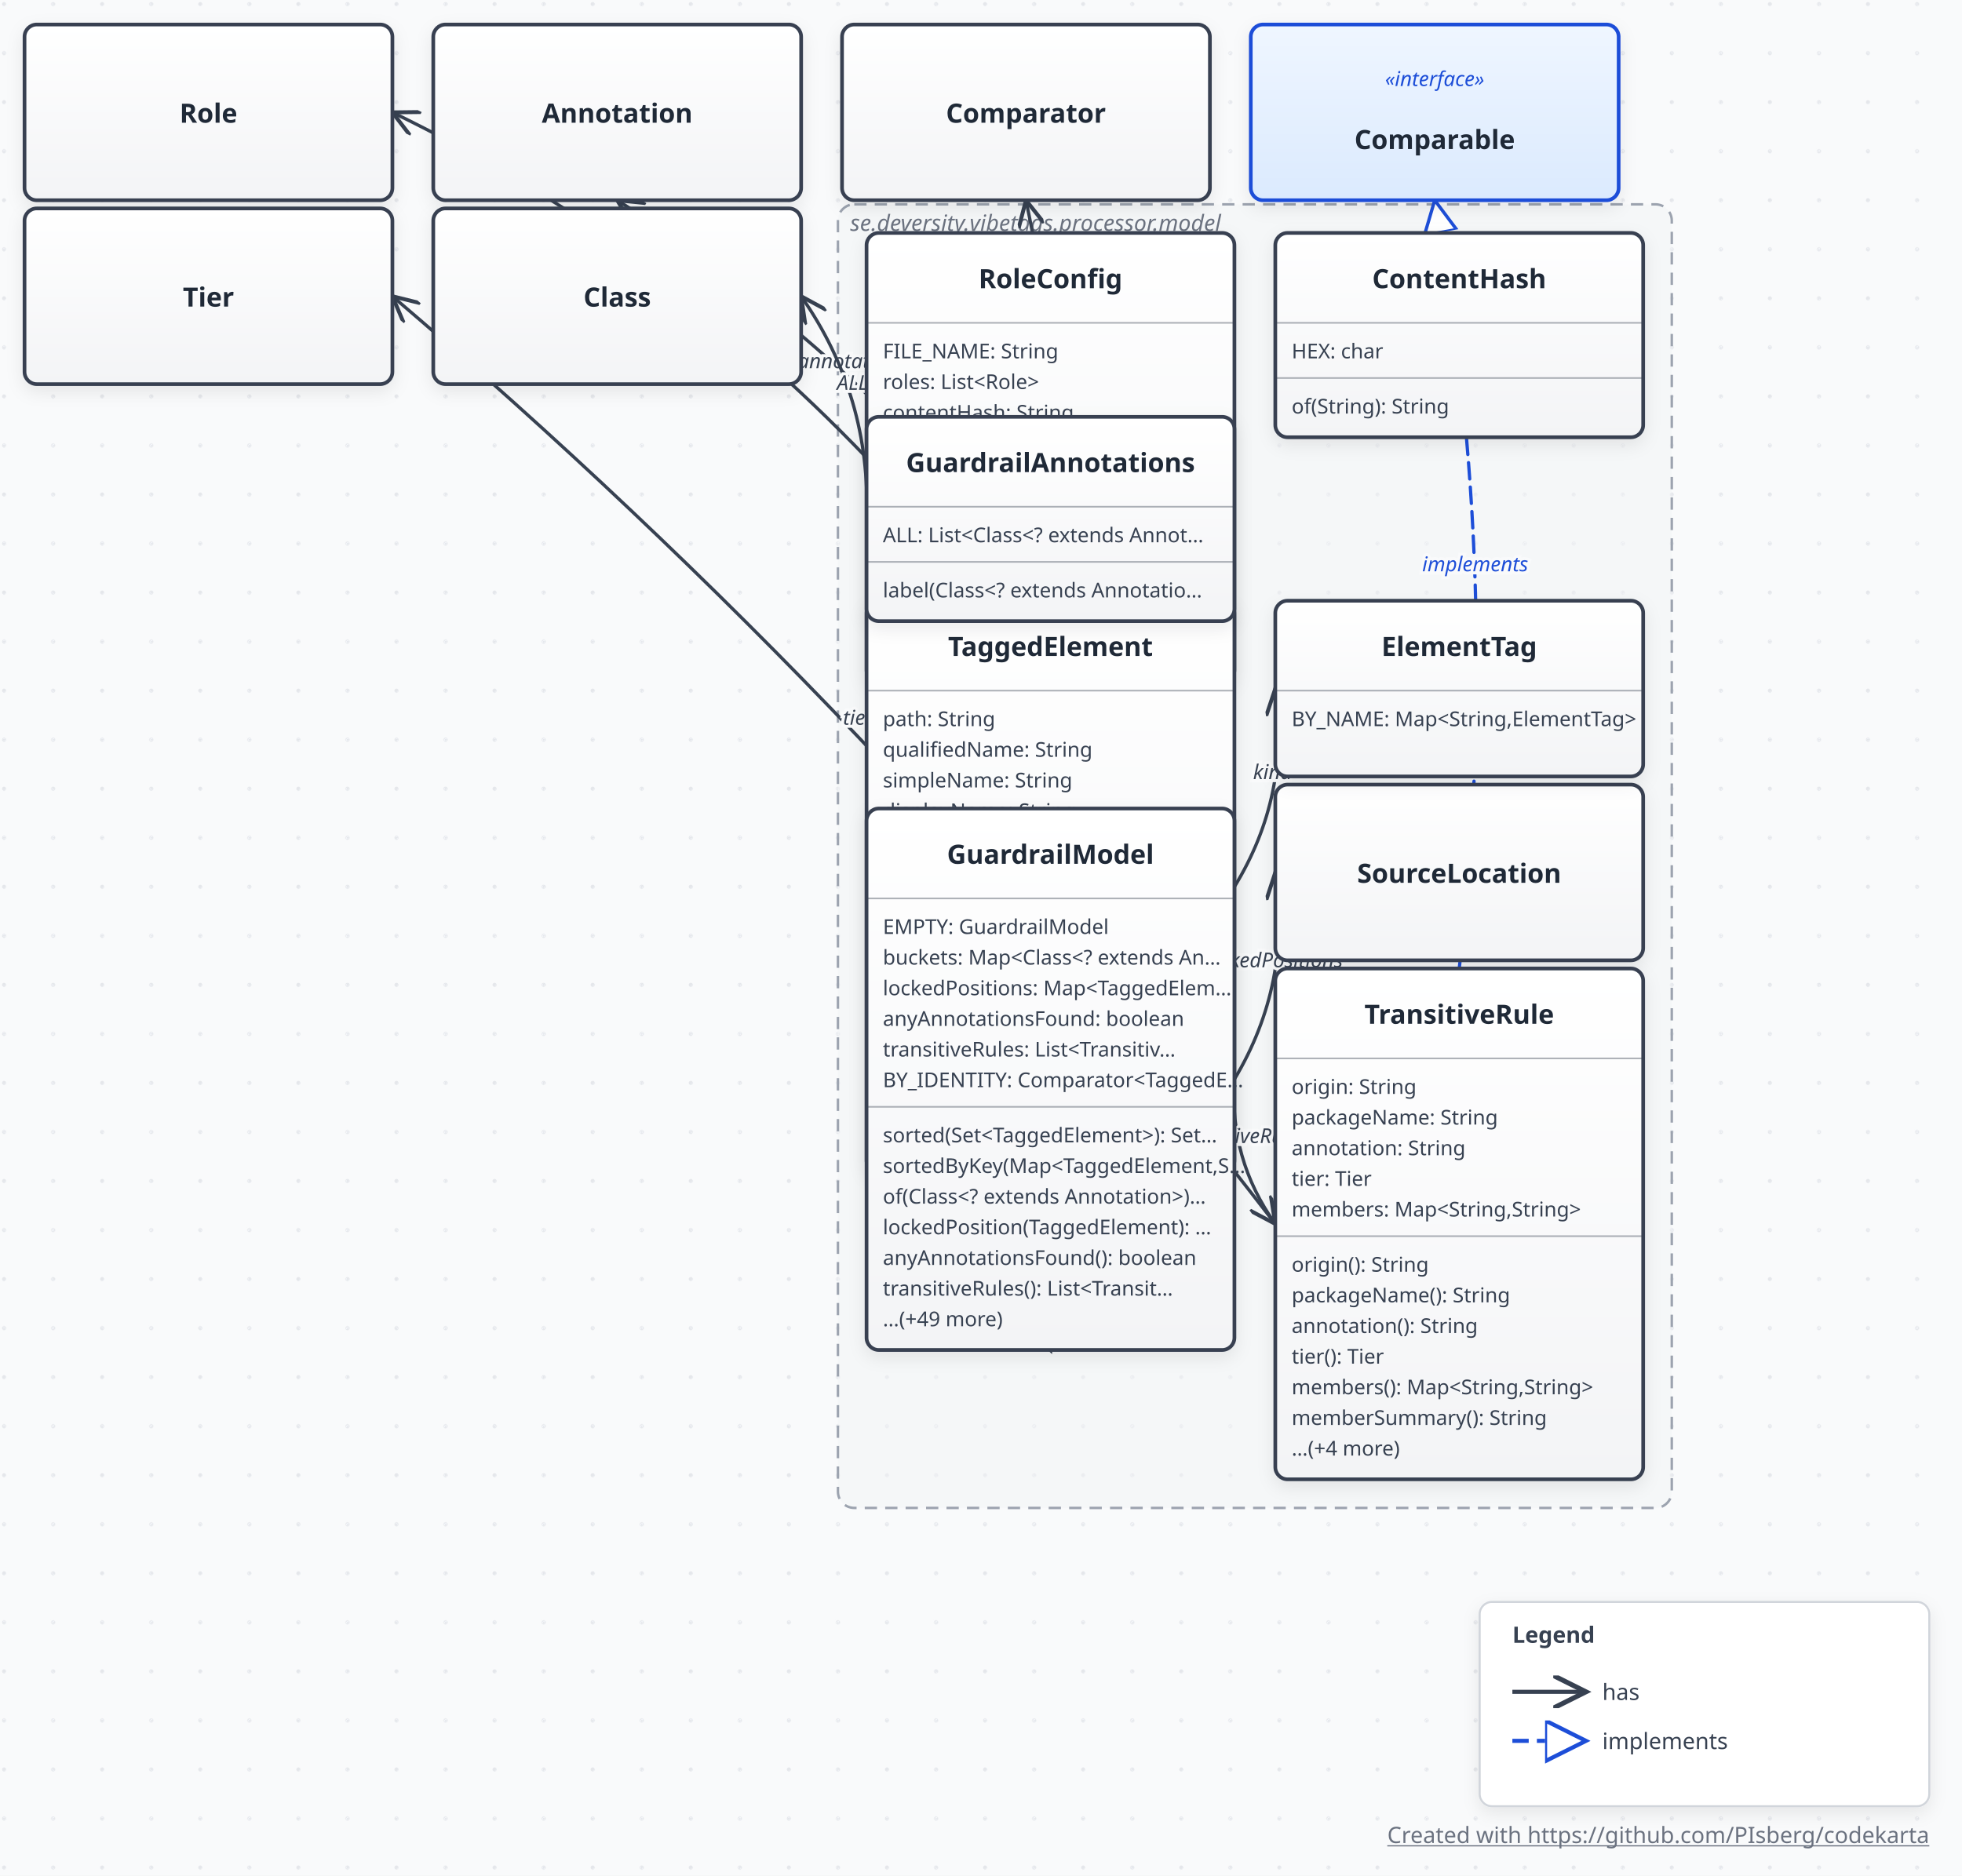
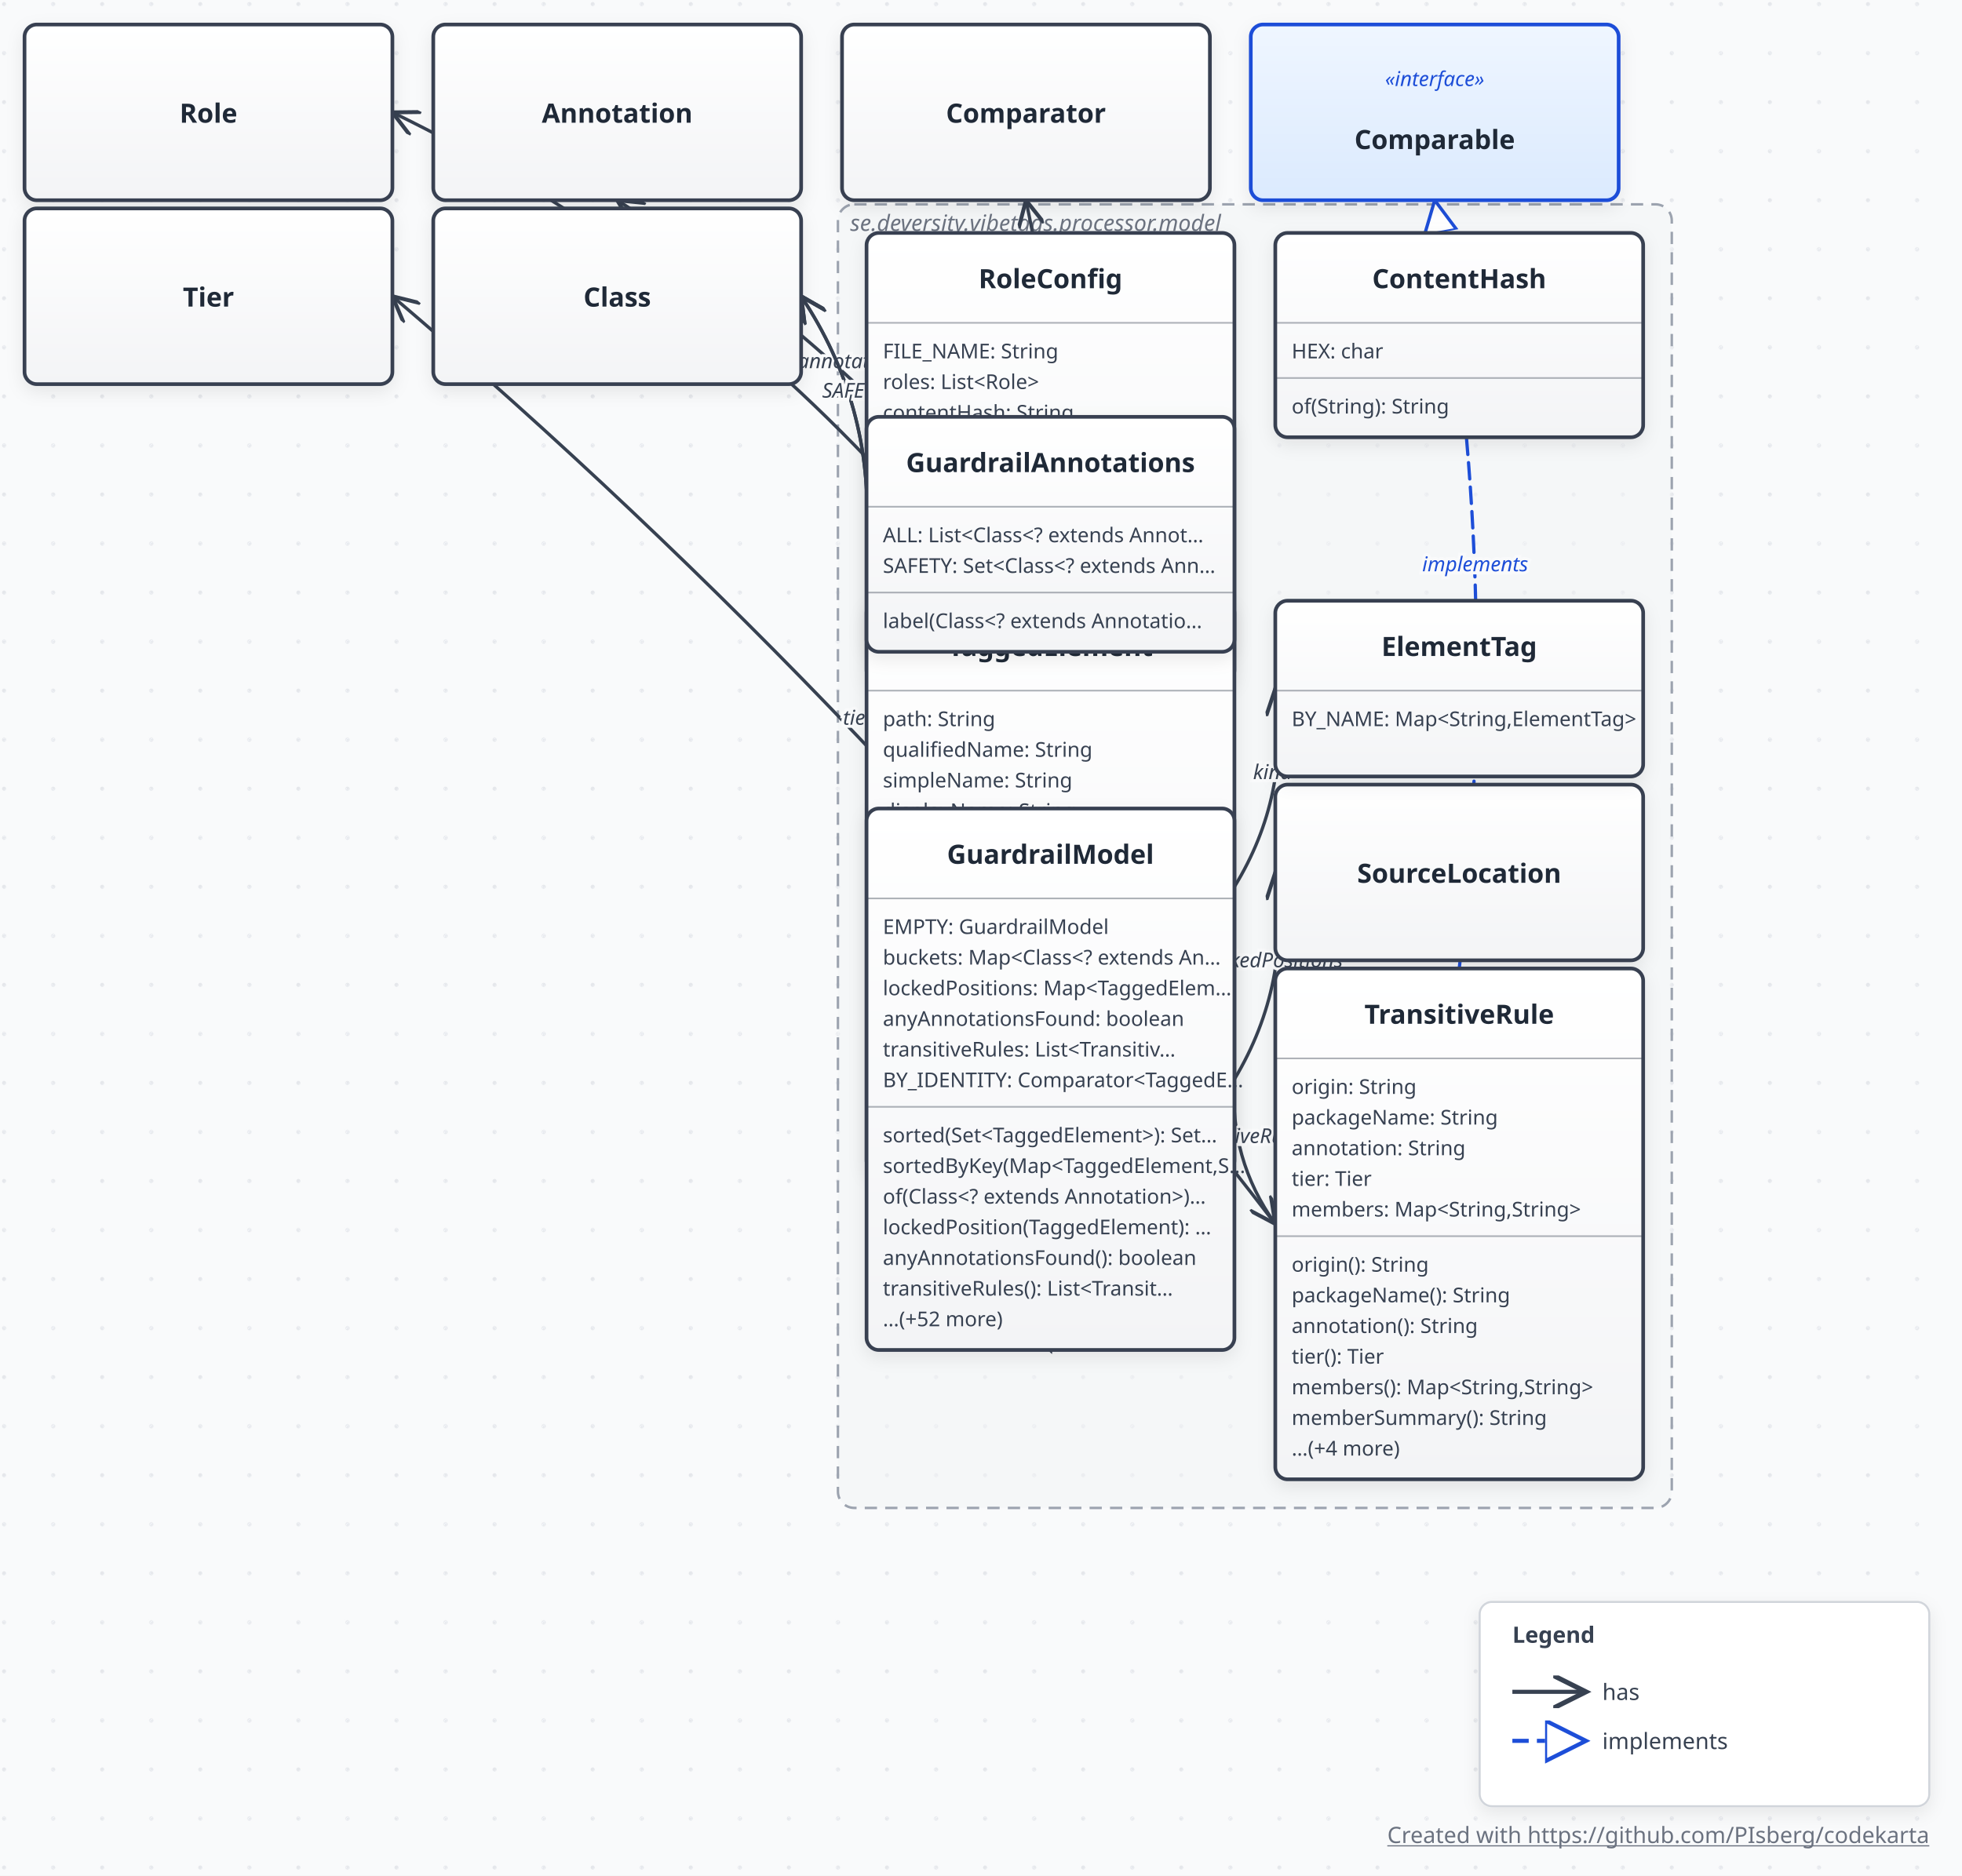
<svg xmlns="http://www.w3.org/2000/svg" width="960" height="918" viewBox="0 0 960 918">
  <defs>
    <style>
svg { font-family: 'Outfit', 'Inter', -apple-system, BlinkMacSystemFont, 'Segoe UI', sans-serif; }
text { font-family: 'Outfit', 'Inter', -apple-system, BlinkMacSystemFont, 'Segoe UI', sans-serif !important; }
.node-rect { transition: filter 0.2s ease, stroke-width 0.2s ease, stroke 0.2s ease; }
.node-rect:hover { stroke-width: 2.2 !important; filter: drop-shadow(0 8px 16px rgba(15, 23, 42, 0.12)) !important; }
.edge-line { stroke-linecap: round; stroke-linejoin: round; transition: stroke-width 0.2s ease; }
.edge-line:hover { stroke-width: 2.5 !important; }
.edge-label { paint-order: stroke; stroke: #f9fafb; stroke-width: 3; font-weight: 500; }
.diagram-attribution { fill: #9ca3af; text-decoration: none; transition: fill 0.2s ease; }
.diagram-attribution:hover { fill: #4b5563; text-decoration: underline; }
.group-rect { transition: stroke-width 0.2s ease; }
.node-label { pointer-events: none; }
</style>
    <filter id="nodeShadow" x="-20%" y="-20%" width="140%" height="140%">
      <feDropShadow dx="0" dy="3" stdDeviation="4" flood-color="#0f172a" flood-opacity="0.08" />
    </filter>
    <linearGradient id="grad-CLASS" x1="0%" y1="0%" x2="0%" y2="100%">
      <stop offset="0%" stop-color="#ffffff" />
      <stop offset="100%" stop-color="#f3f4f6" />
    </linearGradient>
    <linearGradient id="grad-INTERFACE" x1="0%" y1="0%" x2="0%" y2="100%">
      <stop offset="0%" stop-color="#eff6ff" />
      <stop offset="100%" stop-color="#dbeafe" />
    </linearGradient>
    <linearGradient id="grad-MODULE" x1="0%" y1="0%" x2="0%" y2="100%">
      <stop offset="0%" stop-color="#faf5ff" />
      <stop offset="100%" stop-color="#ede9fe" />
    </linearGradient>
    <linearGradient id="grad-METHOD" x1="0%" y1="0%" x2="0%" y2="100%">
      <stop offset="0%" stop-color="#fffbeb" />
      <stop offset="100%" stop-color="#fef3c7" />
    </linearGradient>
    <linearGradient id="grad-PACKAGE" x1="0%" y1="0%" x2="0%" y2="100%">
      <stop offset="0%" stop-color="#ecfdf5" />
      <stop offset="100%" stop-color="#d1fae5" />
    </linearGradient>
    <linearGradient id="grad-EXCEPTION" x1="0%" y1="0%" x2="0%" y2="100%">
      <stop offset="0%" stop-color="#fef2f2" />
      <stop offset="100%" stop-color="#fee2e2" />
    </linearGradient>
    <linearGradient id="grad-STATE" x1="0%" y1="0%" x2="0%" y2="100%">
      <stop offset="0%" stop-color="#f0f9ff" />
      <stop offset="100%" stop-color="#e0f2fe" />
    </linearGradient>
    <pattern id="dotGrid" width="24" height="24" patternUnits="userSpaceOnUse">
      <circle cx="2" cy="2" r="1" fill="#e5e7eb" />
    </pattern>
    <marker id="marker-open-374151" markerWidth="10" markerHeight="8" refX="8" refY="4" orient="auto">
      <path d="M0,0 L8,4 L0,8" fill="none" stroke="#374151" stroke-width="1.2" />
    </marker>
    <marker id="marker-hollow-1d4ed8" markerWidth="12" markerHeight="12" refX="10" refY="5" orient="auto">
      <path d="M0,0 L10,5 L0,10 Z" fill="#ffffff" stroke="#1d4ed8" stroke-width="1" />
    </marker>
  </defs>
  <rect width="960" height="918" fill="#f9fafb" />
  <rect width="960" height="918" fill="url(#dotGrid)" />
  <rect class="group-rect" x="410.0" y="100.0" width="408.0" height="638.0" rx="8" fill="#f3f4f6" fill-opacity="0.5" stroke="#9ca3af" stroke-dasharray="6,4" stroke-width="1.2" />
  <text x="416.0" y="113.0" font-family="sans-serif" font-size="11" fill="#6b7280" font-style="italic">se.deversity.vibetags.processor.model</text>
  <path class="edge-line" data-source="RoleConfig" data-target="Role" data-type="HAS" d="M424.0 224.0 Q323.2 118.7 192.0 55.0" fill="none" stroke="#374151" stroke-width="1.6" marker-end="url(#marker-open-374151)" />
  <text class="edge-label" data-source="RoleConfig" data-target="Role" data-type="HAS" x="315.6" y="123.1" text-anchor="middle" font-family="sans-serif" font-size="10" fill="#374151" font-style="italic">roles</text>
  <path class="edge-line" data-source="TaggedElement" data-target="ElementTag" data-type="HAS" d="M604.0 434.0 Q631.5 389.1 624.0 337.0" fill="none" stroke="#374151" stroke-width="1.6" marker-end="url(#marker-open-374151)" />
  <text class="edge-label" data-source="TaggedElement" data-target="ElementTag" data-type="HAS" x="622.7" y="381.3" text-anchor="middle" font-family="sans-serif" font-size="10" fill="#374151" font-style="italic">kind</text>
  <path class="edge-line" data-source="TaggedElement" data-target="Annotation" data-type="HAS" d="M514.0 294.0 Q426.1 176.5 302.0 98.0" fill="none" stroke="#374151" stroke-width="1.6" marker-end="url(#marker-open-374151)" />
  <text class="edge-label" data-source="TaggedElement" data-target="Annotation" data-type="HAS" x="417.0" y="180.2" text-anchor="middle" font-family="sans-serif" font-size="10" fill="#374151" font-style="italic">annotations</text>
  <path class="edge-line" data-source="TaggedElement" data-target="TaggedElement" data-type="HAS" d="M514.0 294.0 Q463.6 434.0 514.0 574.0" fill="none" stroke="#374151" stroke-width="1.6" marker-end="url(#marker-open-374151)" />
  <text class="edge-label" data-source="TaggedElement" data-target="TaggedElement" data-type="HAS" x="488.8" y="428.0" text-anchor="middle" font-family="sans-serif" font-size="10" fill="#374151" font-style="italic">owner</text>
  <path class="edge-line" data-source="GuardrailModel" data-target="GuardrailModel" data-type="HAS" d="M514.0 395.7 Q466.3 528.2 514.0 660.7" fill="none" stroke="#374151" stroke-width="1.6" marker-end="url(#marker-open-374151)" />
  <text class="edge-label" data-source="GuardrailModel" data-target="GuardrailModel" data-type="HAS" x="490.2" y="522.2" text-anchor="middle" font-family="sans-serif" font-size="10" fill="#374151" font-style="italic">EMPTY</text>
  <path class="edge-line" data-source="GuardrailModel" data-target="SourceLocation" data-type="HAS" d="M604.0 528.2 Q632.1 481.2 624.0 427.0" fill="none" stroke="#374151" stroke-width="1.6" marker-end="url(#marker-open-374151)" />
  <text class="edge-label" data-source="GuardrailModel" data-target="SourceLocation" data-type="HAS" x="623.0" y="473.4" text-anchor="middle" font-family="sans-serif" font-size="10" fill="#374151" font-style="italic">lockedPositions</text>
  <path class="edge-line" data-source="GuardrailModel" data-target="TransitiveRule" data-type="HAS" d="M604.0 528.2 Q601.3 567.2 624.0 599.0" fill="none" stroke="#374151" stroke-width="1.6" marker-end="url(#marker-open-374151)" />
  <text class="edge-label" data-source="GuardrailModel" data-target="TransitiveRule" data-type="HAS" x="607.6" y="559.4" text-anchor="middle" font-family="sans-serif" font-size="10" fill="#374151" font-style="italic">transitiveRules</text>
  <path class="edge-line" data-source="GuardrailModel" data-target="Comparator" data-type="HAS" d="M514.0 395.7 Q533.2 245.8 502.0 98.0" fill="none" stroke="#374151" stroke-width="1.6" marker-end="url(#marker-open-374151)" />
  <text class="edge-label" data-source="GuardrailModel" data-target="Comparator" data-type="HAS" x="520.6" y="240.3" text-anchor="middle" font-family="sans-serif" font-size="10" fill="#374151" font-style="italic">BY_IDENTITY</text>
  <path class="edge-line" data-source="TransitiveRule" data-target="Comparable" data-type="IMPLEMENTS" d="M714.0 474.0 Q735.6 285.1 702.0 98.0" fill="none" stroke="#1d4ed8" stroke-width="1.6" stroke-dasharray="8,4" marker-end="url(#marker-hollow-1d4ed8)" />
  <text class="edge-label" data-source="TransitiveRule" data-target="Comparable" data-type="IMPLEMENTS" x="721.8" y="279.6" text-anchor="middle" font-family="sans-serif" font-size="10" fill="#1d4ed8" font-style="italic">implements</text>
  <path class="edge-line" data-source="TransitiveRule" data-target="Tier" data-type="HAS" d="M624.0 599.0 Q431.8 349.3 192.0 145.0" fill="none" stroke="#374151" stroke-width="1.6" marker-end="url(#marker-open-374151)" />
  <text class="edge-label" data-source="TransitiveRule" data-target="Tier" data-type="HAS" x="419.9" y="354.7" text-anchor="middle" font-family="sans-serif" font-size="10" fill="#374151" font-style="italic">tier</text>
-   <path class="edge-line" data-source="GuardrailAnnotations" data-target="Class" data-type="HAS" d="M424.0 254.0 Q426.3 194.1 392.0 145.0" fill="none" stroke="#374151" stroke-width="1.6" marker-end="url(#marker-open-374151)" />
-   <text class="edge-label" data-source="GuardrailAnnotations" data-target="Class" data-type="HAS" x="417.1" y="190.8" text-anchor="middle" font-family="sans-serif" font-size="10" fill="#374151" font-style="italic">ALL</text>
+   <path class="edge-line" data-source="GuardrailAnnotations" data-target="Class" data-type="HAS" d="M424.0 261.5 Q427.3 198.0 392.0 145.0" fill="none" stroke="#374151" stroke-width="1.6" marker-end="url(#marker-open-374151)" />
+   <text class="edge-label" data-source="GuardrailAnnotations" data-target="Class" data-type="HAS" x="417.6" y="194.6" text-anchor="middle" font-family="sans-serif" font-size="10" fill="#374151" font-style="italic">ALL</text>
+   <path class="edge-line" data-source="GuardrailAnnotations" data-target="Class" data-type="HAS" d="M424.0 261.5 Q427.3 198.0 392.0 145.0" fill="none" stroke="#374151" stroke-width="1.6" marker-end="url(#marker-open-374151)" />
+   <text class="edge-label" data-source="GuardrailAnnotations" data-target="Class" data-type="HAS" x="417.6" y="194.6" text-anchor="middle" font-family="sans-serif" font-size="10" fill="#374151" font-style="italic">SAFETY</text>
  <g id="RoleConfig">
    <rect class="node-rect" x="424.0" y="114.0" width="180.0" height="220.0" rx="6.0" fill="url(#grad-CLASS)" stroke="#374151" stroke-width="1.8" filter="url(#nodeShadow)" />
    <text class="node-label" x="514.0" y="136.0" text-anchor="middle" dominant-baseline="central" font-family="sans-serif" font-size="13" font-weight="bold" fill="#1f2937">RoleConfig</text>
    <line x1="424.0" y1="158.0" x2="604.0" y2="158.0" stroke="#374151" stroke-width="0.8" opacity="0.4" />
    <text x="432.0" y="171.5" font-family="sans-serif" font-size="10" fill="#374151" dominant-baseline="central">FILE_NAME: String</text>
    <text x="432.0" y="186.5" font-family="sans-serif" font-size="10" fill="#374151" dominant-baseline="central">roles: List&lt;Role&gt;</text>
    <text x="432.0" y="201.5" font-family="sans-serif" font-size="10" fill="#374151" dominant-baseline="central">contentHash: String</text>
    <line x1="424.0" y1="215.0" x2="604.0" y2="215.0" stroke="#374151" stroke-width="0.8" opacity="0.4" />
    <text x="432.0" y="228.5" font-family="sans-serif" font-size="10" fill="#374151" dominant-baseline="central">load(Path): RoleConfig</text>
    <text x="432.0" y="243.5" font-family="sans-serif" font-size="10" fill="#374151" dominant-baseline="central">isEmpty(): boolean</text>
    <text x="432.0" y="258.5" font-family="sans-serif" font-size="10" fill="#374151" dominant-baseline="central">contentHash(): String</text>
    <text x="432.0" y="273.5" font-family="sans-serif" font-size="10" fill="#374151" dominant-baseline="central">roleFor(TaggedElement): Optiona…</text>
    <text x="432.0" y="288.5" font-family="sans-serif" font-size="10" fill="#374151" dominant-baseline="central">globsFor(String): List&lt;String&gt;</text>
    <text x="432.0" y="303.5" font-family="sans-serif" font-size="10" fill="#374151" dominant-baseline="central">granularStemFor(TaggedElement):…</text>
    <text x="432.0" y="318.5" font-family="sans-serif" font-size="10" fill="#374151" dominant-baseline="central">…(+5 more)</text>
  </g>
  <g id="Role">
    <rect class="node-rect" x="12.0" y="12.0" width="180.0" height="86.0" rx="6.0" fill="url(#grad-CLASS)" stroke="#374151" stroke-width="1.8" filter="url(#nodeShadow)" />
    <text class="node-label" x="102.0" y="55.0" text-anchor="middle" dominant-baseline="central" font-family="sans-serif" font-size="13" font-weight="bold" fill="#1f2937">Role</text>
  </g>
  <g id="SourceLocation">
    <rect class="node-rect" x="624.0" y="384.0" width="180.0" height="86.0" rx="6.0" fill="url(#grad-CLASS)" stroke="#374151" stroke-width="1.8" filter="url(#nodeShadow)" />
    <text class="node-label" x="714.0" y="427.0" text-anchor="middle" dominant-baseline="central" font-family="sans-serif" font-size="13" font-weight="bold" fill="#1f2937">SourceLocation</text>
  </g>
  <g id="ContentHash">
    <rect class="node-rect" x="624.0" y="114.0" width="180.0" height="100.0" rx="6.0" fill="url(#grad-CLASS)" stroke="#374151" stroke-width="1.8" filter="url(#nodeShadow)" />
    <text class="node-label" x="714.0" y="136.0" text-anchor="middle" dominant-baseline="central" font-family="sans-serif" font-size="13" font-weight="bold" fill="#1f2937">ContentHash</text>
    <line x1="624.0" y1="158.0" x2="804.0" y2="158.0" stroke="#374151" stroke-width="0.8" opacity="0.4" />
    <text x="632.0" y="171.5" font-family="sans-serif" font-size="10" fill="#374151" dominant-baseline="central">HEX: char</text>
    <line x1="624.0" y1="185.0" x2="804.0" y2="185.0" stroke="#374151" stroke-width="0.8" opacity="0.4" />
    <text x="632.0" y="198.5" font-family="sans-serif" font-size="10" fill="#374151" dominant-baseline="central">of(String): String</text>
  </g>
  <g id="TaggedElement">
    <rect class="node-rect" x="424.0" y="294.0" width="180.0" height="280.0" rx="6.0" fill="url(#grad-CLASS)" stroke="#374151" stroke-width="1.8" filter="url(#nodeShadow)" />
    <text class="node-label" x="514.0" y="316.0" text-anchor="middle" dominant-baseline="central" font-family="sans-serif" font-size="13" font-weight="bold" fill="#1f2937">TaggedElement</text>
    <line x1="424.0" y1="338.0" x2="604.0" y2="338.0" stroke="#374151" stroke-width="0.8" opacity="0.4" />
    <text x="432.0" y="351.5" font-family="sans-serif" font-size="10" fill="#374151" dominant-baseline="central">path: String</text>
    <text x="432.0" y="366.5" font-family="sans-serif" font-size="10" fill="#374151" dominant-baseline="central">qualifiedName: String</text>
    <text x="432.0" y="381.5" font-family="sans-serif" font-size="10" fill="#374151" dominant-baseline="central">simpleName: String</text>
    <text x="432.0" y="396.5" font-family="sans-serif" font-size="10" fill="#374151" dominant-baseline="central">displayName: String</text>
    <text x="432.0" y="411.5" font-family="sans-serif" font-size="10" fill="#374151" dominant-baseline="central">granularQName: String</text>
    <text x="432.0" y="426.5" font-family="sans-serif" font-size="10" fill="#374151" dominant-baseline="central">kind: ElementTag</text>
    <text x="432.0" y="441.5" font-family="sans-serif" font-size="10" fill="#374151" dominant-baseline="central">…(+4 more)</text>
    <line x1="424.0" y1="455.0" x2="604.0" y2="455.0" stroke="#374151" stroke-width="0.8" opacity="0.4" />
    <text x="432.0" y="468.5" font-family="sans-serif" font-size="10" fill="#374151" dominant-baseline="central">signature(): String</text>
    <text x="432.0" y="483.5" font-family="sans-serif" font-size="10" fill="#374151" dominant-baseline="central">path(): String</text>
    <text x="432.0" y="498.5" font-family="sans-serif" font-size="10" fill="#374151" dominant-baseline="central">qualifiedName(): String</text>
    <text x="432.0" y="513.5" font-family="sans-serif" font-size="10" fill="#374151" dominant-baseline="central">simpleName(): String</text>
    <text x="432.0" y="528.5" font-family="sans-serif" font-size="10" fill="#374151" dominant-baseline="central">displayName(): String</text>
    <text x="432.0" y="543.5" font-family="sans-serif" font-size="10" fill="#374151" dominant-baseline="central">granularQName(): String</text>
-     <text x="432.0" y="558.5" font-family="sans-serif" font-size="10" fill="#374151" dominant-baseline="central">…(+10 more)</text>
+     <text x="432.0" y="558.5" font-family="sans-serif" font-size="10" fill="#374151" dominant-baseline="central">…(+9 more)</text>
  </g>
  <g id="ElementTag">
    <rect class="node-rect" x="624.0" y="294.0" width="180.0" height="86.0" rx="6.0" fill="url(#grad-CLASS)" stroke="#374151" stroke-width="1.8" filter="url(#nodeShadow)" />
    <text class="node-label" x="714.0" y="316.0" text-anchor="middle" dominant-baseline="central" font-family="sans-serif" font-size="13" font-weight="bold" fill="#1f2937">ElementTag</text>
    <line x1="624.0" y1="338.0" x2="804.0" y2="338.0" stroke="#374151" stroke-width="0.8" opacity="0.4" />
    <text x="632.0" y="351.5" font-family="sans-serif" font-size="10" fill="#374151" dominant-baseline="central">BY_NAME: Map&lt;String,ElementTag&gt;</text>
  </g>
  <g id="Annotation">
    <rect class="node-rect" x="212.0" y="12.0" width="180.0" height="86.0" rx="6.0" fill="url(#grad-CLASS)" stroke="#374151" stroke-width="1.8" filter="url(#nodeShadow)" />
    <text class="node-label" x="302.0" y="55.0" text-anchor="middle" dominant-baseline="central" font-family="sans-serif" font-size="13" font-weight="bold" fill="#1f2937">Annotation</text>
  </g>
  <g id="GuardrailModel">
    <rect class="node-rect" x="424.0" y="395.7" width="180.0" height="265.0" rx="6.0" fill="url(#grad-CLASS)" stroke="#374151" stroke-width="1.8" filter="url(#nodeShadow)" />
    <text class="node-label" x="514.0" y="417.7" text-anchor="middle" dominant-baseline="central" font-family="sans-serif" font-size="13" font-weight="bold" fill="#1f2937">GuardrailModel</text>
    <line x1="424.0" y1="439.7" x2="604.0" y2="439.7" stroke="#374151" stroke-width="0.8" opacity="0.4" />
    <text x="432.0" y="453.2" font-family="sans-serif" font-size="10" fill="#374151" dominant-baseline="central">EMPTY: GuardrailModel</text>
    <text x="432.0" y="468.2" font-family="sans-serif" font-size="10" fill="#374151" dominant-baseline="central">buckets: Map&lt;Class&lt;? extends An…</text>
    <text x="432.0" y="483.2" font-family="sans-serif" font-size="10" fill="#374151" dominant-baseline="central">lockedPositions: Map&lt;TaggedElem…</text>
    <text x="432.0" y="498.2" font-family="sans-serif" font-size="10" fill="#374151" dominant-baseline="central">anyAnnotationsFound: boolean</text>
    <text x="432.0" y="513.2" font-family="sans-serif" font-size="10" fill="#374151" dominant-baseline="central">transitiveRules: List&lt;Transitiv…</text>
    <text x="432.0" y="528.2" font-family="sans-serif" font-size="10" fill="#374151" dominant-baseline="central">BY_IDENTITY: Comparator&lt;TaggedE…</text>
    <line x1="424.0" y1="541.7" x2="604.0" y2="541.7" stroke="#374151" stroke-width="0.8" opacity="0.4" />
    <text x="432.0" y="555.2" font-family="sans-serif" font-size="10" fill="#374151" dominant-baseline="central">sorted(Set&lt;TaggedElement&gt;): Set…</text>
    <text x="432.0" y="570.2" font-family="sans-serif" font-size="10" fill="#374151" dominant-baseline="central">sortedByKey(Map&lt;TaggedElement,S…</text>
    <text x="432.0" y="585.2" font-family="sans-serif" font-size="10" fill="#374151" dominant-baseline="central">of(Class&lt;? extends Annotation&gt;)…</text>
    <text x="432.0" y="600.2" font-family="sans-serif" font-size="10" fill="#374151" dominant-baseline="central">lockedPosition(TaggedElement): …</text>
    <text x="432.0" y="615.2" font-family="sans-serif" font-size="10" fill="#374151" dominant-baseline="central">anyAnnotationsFound(): boolean</text>
    <text x="432.0" y="630.2" font-family="sans-serif" font-size="10" fill="#374151" dominant-baseline="central">transitiveRules(): List&lt;Transit…</text>
-     <text x="432.0" y="645.2" font-family="sans-serif" font-size="10" fill="#374151" dominant-baseline="central">…(+49 more)</text>
+     <text x="432.0" y="645.2" font-family="sans-serif" font-size="10" fill="#374151" dominant-baseline="central">…(+52 more)</text>
  </g>
  <g id="TransitiveRule">
    <rect class="node-rect" x="624.0" y="474.0" width="180.0" height="250.0" rx="6.0" fill="url(#grad-CLASS)" stroke="#374151" stroke-width="1.8" filter="url(#nodeShadow)" />
    <text class="node-label" x="714.0" y="496.0" text-anchor="middle" dominant-baseline="central" font-family="sans-serif" font-size="13" font-weight="bold" fill="#1f2937">TransitiveRule</text>
    <line x1="624.0" y1="518.0" x2="804.0" y2="518.0" stroke="#374151" stroke-width="0.8" opacity="0.4" />
    <text x="632.0" y="531.5" font-family="sans-serif" font-size="10" fill="#374151" dominant-baseline="central">origin: String</text>
    <text x="632.0" y="546.5" font-family="sans-serif" font-size="10" fill="#374151" dominant-baseline="central">packageName: String</text>
    <text x="632.0" y="561.5" font-family="sans-serif" font-size="10" fill="#374151" dominant-baseline="central">annotation: String</text>
    <text x="632.0" y="576.5" font-family="sans-serif" font-size="10" fill="#374151" dominant-baseline="central">tier: Tier</text>
    <text x="632.0" y="591.5" font-family="sans-serif" font-size="10" fill="#374151" dominant-baseline="central">members: Map&lt;String,String&gt;</text>
    <line x1="624.0" y1="605.0" x2="804.0" y2="605.0" stroke="#374151" stroke-width="0.8" opacity="0.4" />
    <text x="632.0" y="618.5" font-family="sans-serif" font-size="10" fill="#374151" dominant-baseline="central">origin(): String</text>
    <text x="632.0" y="633.5" font-family="sans-serif" font-size="10" fill="#374151" dominant-baseline="central">packageName(): String</text>
    <text x="632.0" y="648.5" font-family="sans-serif" font-size="10" fill="#374151" dominant-baseline="central">annotation(): String</text>
    <text x="632.0" y="663.5" font-family="sans-serif" font-size="10" fill="#374151" dominant-baseline="central">tier(): Tier</text>
    <text x="632.0" y="678.5" font-family="sans-serif" font-size="10" fill="#374151" dominant-baseline="central">members(): Map&lt;String,String&gt;</text>
    <text x="632.0" y="693.5" font-family="sans-serif" font-size="10" fill="#374151" dominant-baseline="central">memberSummary(): String</text>
    <text x="632.0" y="708.5" font-family="sans-serif" font-size="10" fill="#374151" dominant-baseline="central">…(+4 more)</text>
  </g>
  <g id="Comparator">
    <rect class="node-rect" x="412.0" y="12.0" width="180.0" height="86.0" rx="6.0" fill="url(#grad-CLASS)" stroke="#374151" stroke-width="1.8" filter="url(#nodeShadow)" />
    <text class="node-label" x="502.0" y="55.0" text-anchor="middle" dominant-baseline="central" font-family="sans-serif" font-size="13" font-weight="bold" fill="#1f2937">Comparator</text>
  </g>
  <g id="Comparable">
    <rect class="node-rect" x="612.0" y="12.0" width="180.0" height="86.0" rx="6.0" fill="url(#grad-INTERFACE)" stroke="#1d4ed8" stroke-width="1.8" filter="url(#nodeShadow)" />
    <text class="node-label" x="702.0" y="42.1" text-anchor="middle" font-family="sans-serif" font-size="10" fill="#1d4ed8" font-style="italic">«interface»</text>
    <text class="node-label" x="702.0" y="67.9" text-anchor="middle" dominant-baseline="central" font-family="sans-serif" font-size="13" font-weight="bold" fill="#1f2937">Comparable</text>
  </g>
  <g id="Tier">
    <rect class="node-rect" x="12.0" y="102.0" width="180.0" height="86.0" rx="6.0" fill="url(#grad-CLASS)" stroke="#374151" stroke-width="1.8" filter="url(#nodeShadow)" />
    <text class="node-label" x="102.0" y="145.0" text-anchor="middle" dominant-baseline="central" font-family="sans-serif" font-size="13" font-weight="bold" fill="#1f2937">Tier</text>
  </g>
  <g id="GuardrailAnnotations">
-     <rect class="node-rect" x="424.0" y="204.0" width="180.0" height="100.0" rx="6.0" fill="url(#grad-CLASS)" stroke="#374151" stroke-width="1.8" filter="url(#nodeShadow)" />
+     <rect class="node-rect" x="424.0" y="204.0" width="180.0" height="115.0" rx="6.0" fill="url(#grad-CLASS)" stroke="#374151" stroke-width="1.8" filter="url(#nodeShadow)" />
    <text class="node-label" x="514.0" y="226.0" text-anchor="middle" dominant-baseline="central" font-family="sans-serif" font-size="13" font-weight="bold" fill="#1f2937">GuardrailAnnotations</text>
    <line x1="424.0" y1="248.0" x2="604.0" y2="248.0" stroke="#374151" stroke-width="0.8" opacity="0.4" />
    <text x="432.0" y="261.5" font-family="sans-serif" font-size="10" fill="#374151" dominant-baseline="central">ALL: List&lt;Class&lt;? extends Annot…</text>
-     <line x1="424.0" y1="275.0" x2="604.0" y2="275.0" stroke="#374151" stroke-width="0.8" opacity="0.4" />
-     <text x="432.0" y="288.5" font-family="sans-serif" font-size="10" fill="#374151" dominant-baseline="central">label(Class&lt;? extends Annotatio…</text>
+     <text x="432.0" y="276.5" font-family="sans-serif" font-size="10" fill="#374151" dominant-baseline="central">SAFETY: Set&lt;Class&lt;? extends Ann…</text>
+     <line x1="424.0" y1="290.0" x2="604.0" y2="290.0" stroke="#374151" stroke-width="0.8" opacity="0.4" />
+     <text x="432.0" y="303.5" font-family="sans-serif" font-size="10" fill="#374151" dominant-baseline="central">label(Class&lt;? extends Annotatio…</text>
  </g>
  <g id="Class">
    <rect class="node-rect" x="212.0" y="102.0" width="180.0" height="86.0" rx="6.0" fill="url(#grad-CLASS)" stroke="#374151" stroke-width="1.8" filter="url(#nodeShadow)" />
    <text class="node-label" x="302.0" y="145.0" text-anchor="middle" dominant-baseline="central" font-family="sans-serif" font-size="13" font-weight="bold" fill="#1f2937">Class</text>
  </g>
  <rect x="724.0" y="784.0" width="220.0" height="100.0" rx="6" fill="#ffffff" stroke="#d1d5db" stroke-width="1" filter="url(#nodeShadow)" />
  <text x="740.0" y="804.0" font-family="sans-serif" font-size="11" font-weight="bold" fill="#374151">Legend</text>
  <line x1="740.0" y1="828.0" x2="776.0" y2="828.0" stroke="#374151" stroke-width="2" marker-end="url(#marker-open-374151)" />
  <text x="784.0" y="832.0" font-family="sans-serif" font-size="11" fill="#374151">has</text>
  <line x1="740.0" y1="852.0" x2="776.0" y2="852.0" stroke="#1d4ed8" stroke-width="2" stroke-dasharray="8,4" marker-end="url(#marker-hollow-1d4ed8)" />
  <text x="784.0" y="856.0" font-family="sans-serif" font-size="11" fill="#374151">implements</text>
  <a class="diagram-attribution" href="https://github.com/PIsberg/codekarta" target="_blank" rel="noopener noreferrer">
    <text x="944.0" y="902.0" text-anchor="end" font-family="sans-serif" font-size="11" fill="#6b7280" text-decoration="underline">Created with https://github.com/PIsberg/codekarta</text>
  </a>
</svg>
